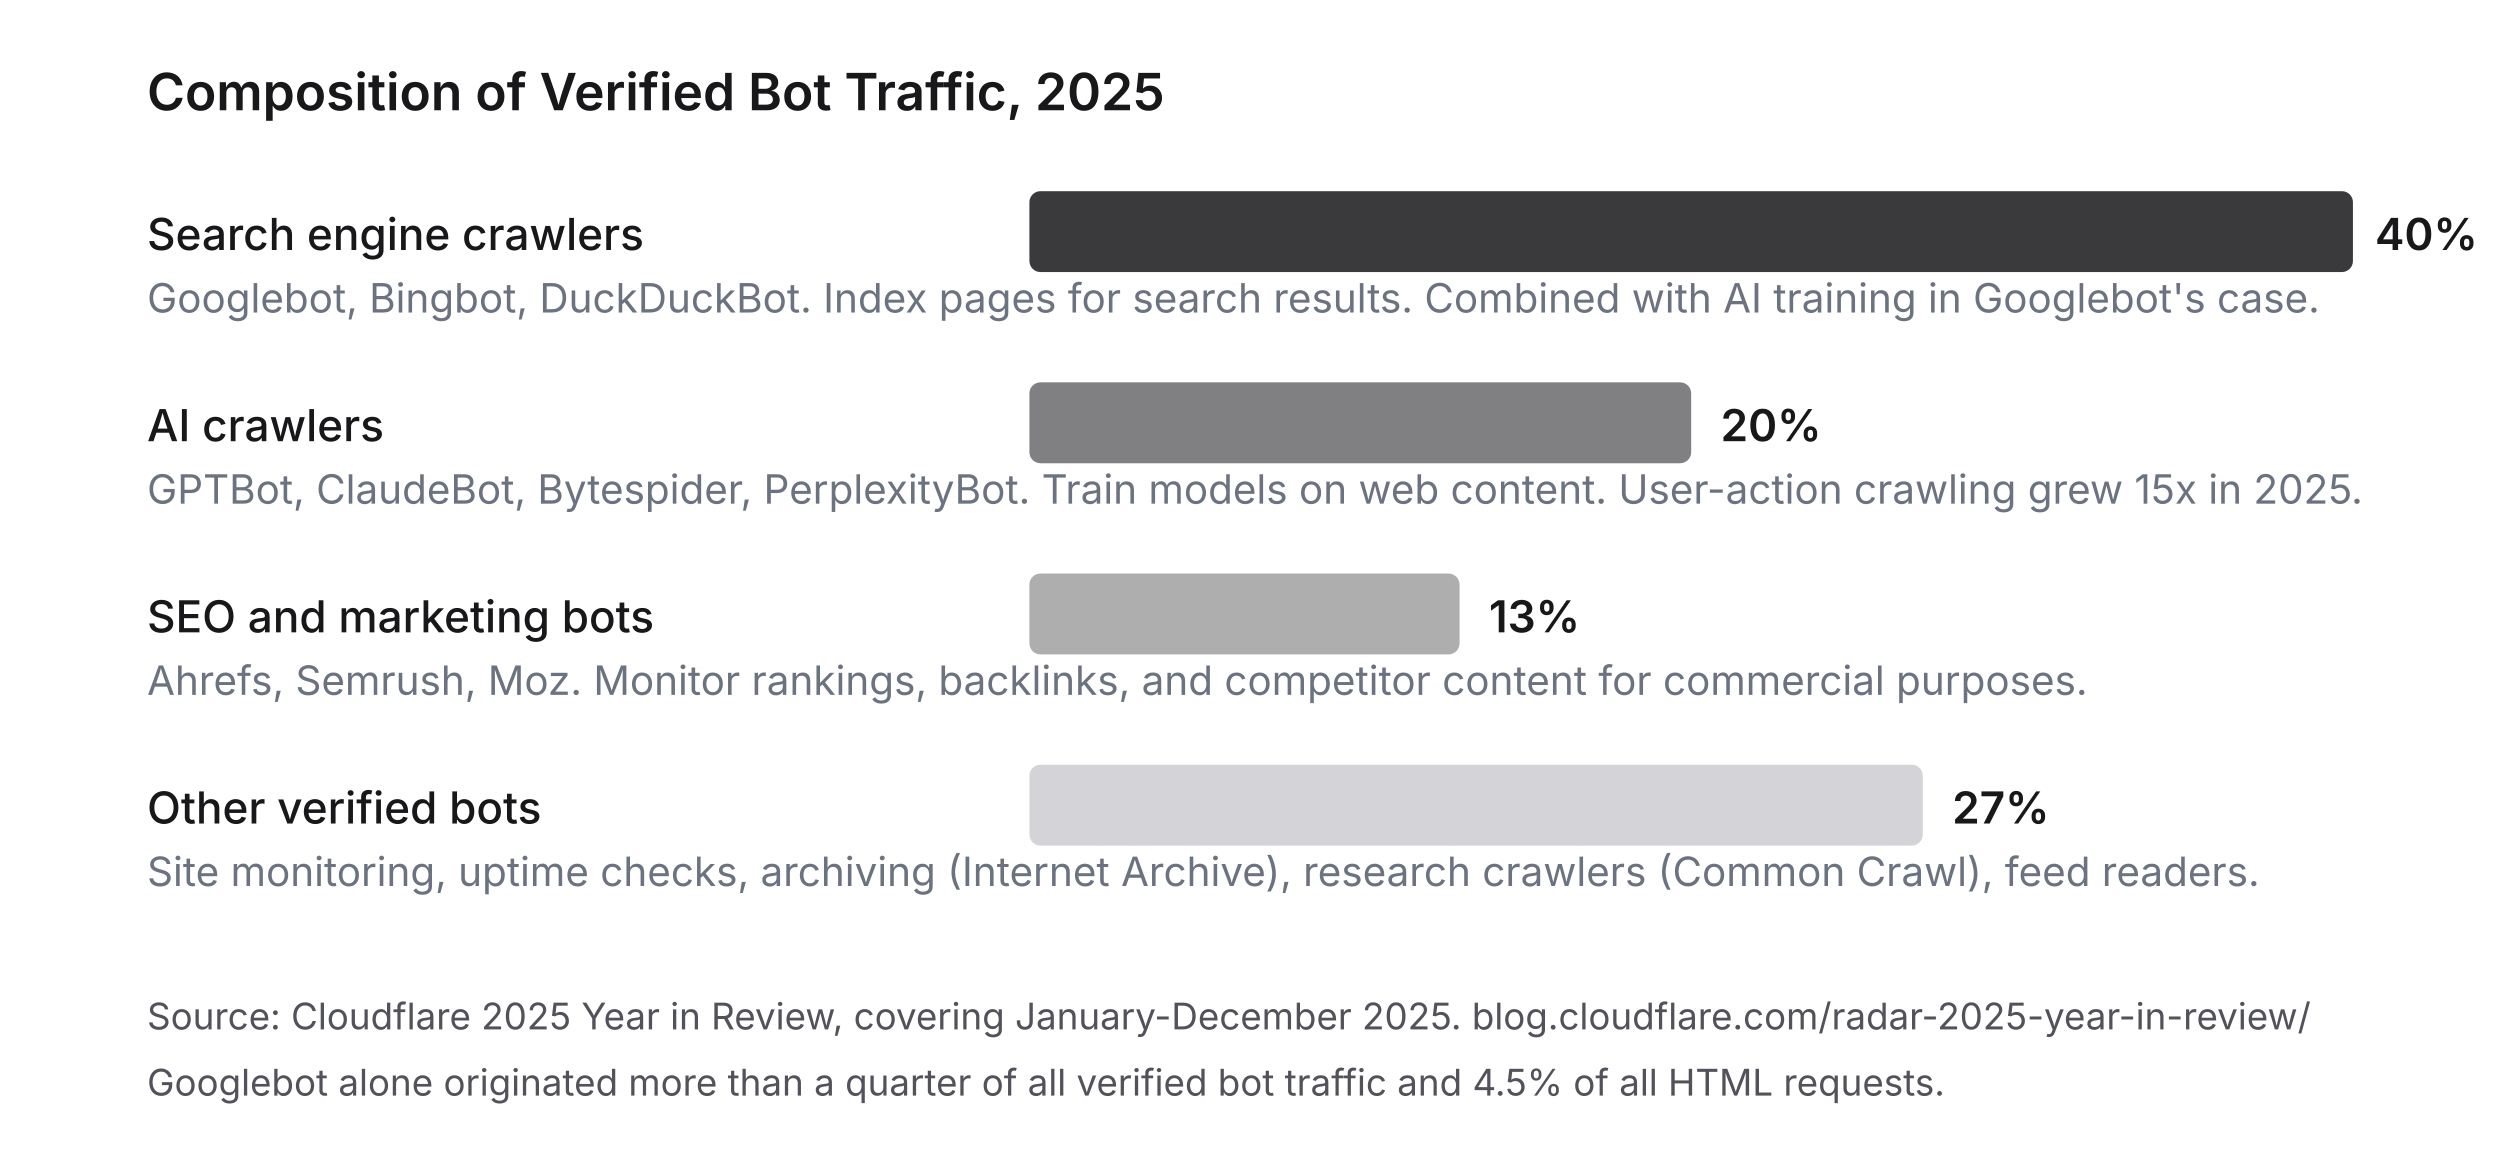
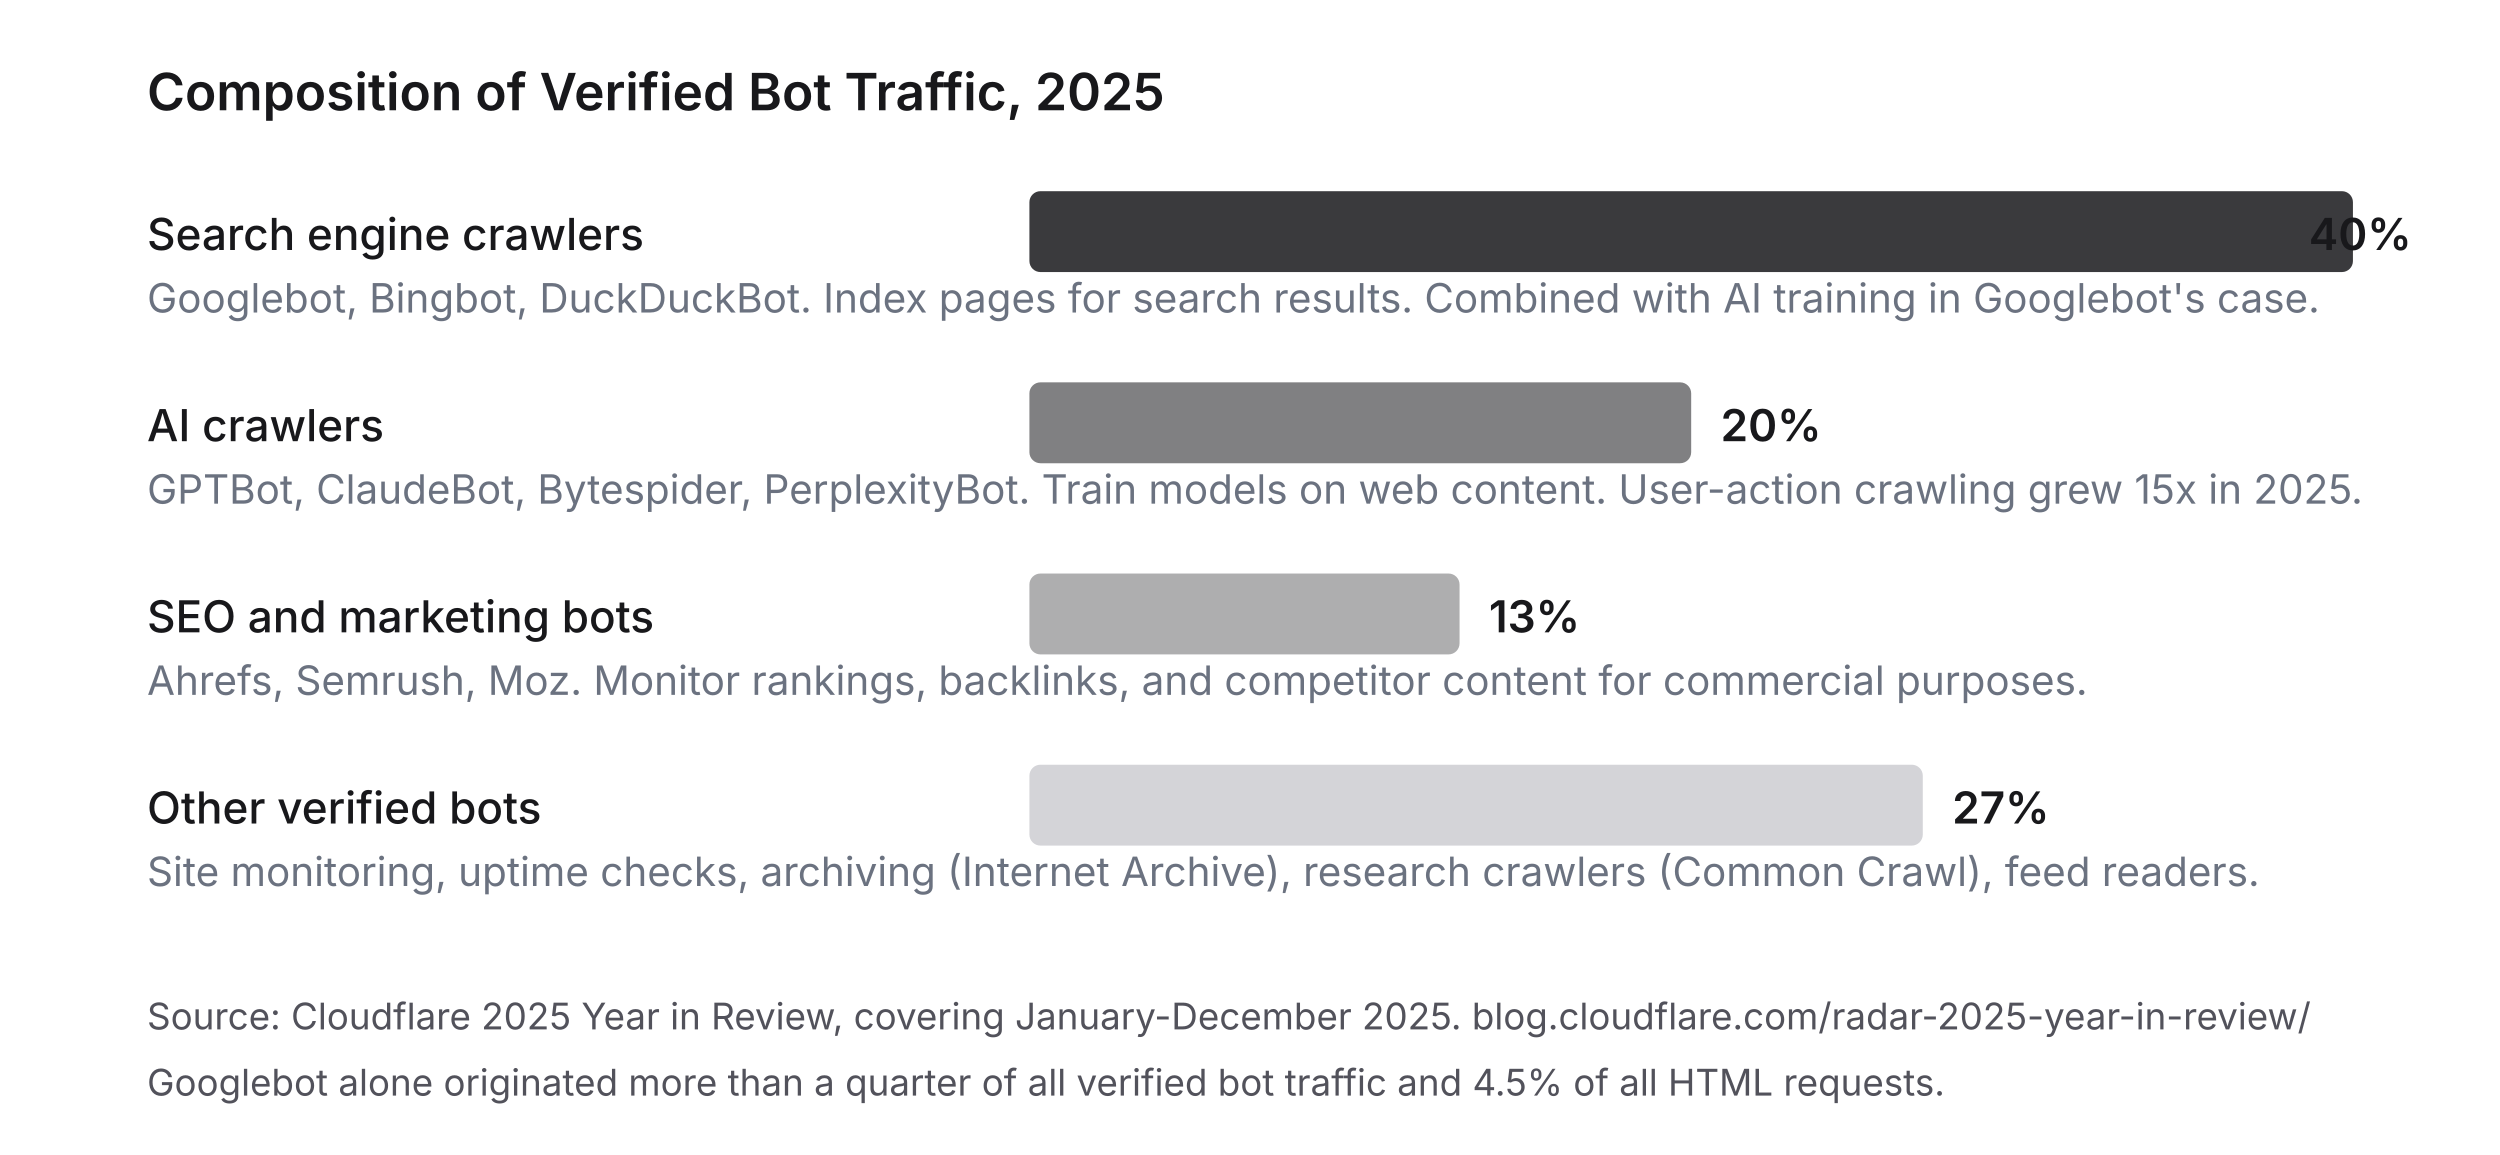
<svg xmlns="http://www.w3.org/2000/svg" viewBox="0 0 680 314" width="680" height="314">
  <style>
    text { font-family: Inter, system-ui, sans-serif; }
    .title { font-size: 14px; font-weight: 600; fill: #18181b; }
    .label { font-size: 12px; fill: #18181b; font-weight: 500; }
    .pct { font-size: 12px; fill: #18181b; font-weight: 600; }
    .sub { font-size: 11px; fill: #6b7280; }
    .note { font-size: 10px; fill: #52525b; }
  </style>
  <text x="40" y="30" class="title">Composition of Verified Bot Traffic, 2025</text>
  <text x="40" y="68" class="label">Search engine crawlers</text>
  <rect x="280" y="52" width="360" height="22" rx="3" fill="#18181b" opacity="0.85" />
-   <text x="646" y="68" class="pct">40%</text>
+   <text x="628" y="68" class="pct">40%</text>
  <text x="40" y="85" class="sub">Googlebot, Bingbot, DuckDuckBot. Index pages for search results. Combined with AI training in Googlebot's case.</text>
  <text x="40" y="120" class="label">AI crawlers</text>
  <rect x="280" y="104" width="180" height="22" rx="3" fill="#18181b" opacity="0.55" />
  <text x="468" y="120" class="pct">20%</text>
  <text x="40" y="137" class="sub">GPTBot, ClaudeBot, Bytespider, PerplexityBot. Train models on web content. User-action crawling grew 15x in 2025.</text>
  <text x="40" y="172" class="label">SEO and marketing bots</text>
  <rect x="280" y="156" width="117" height="22" rx="3" fill="#18181b" opacity="0.35" />
  <text x="405" y="172" class="pct">13%</text>
  <text x="40" y="189" class="sub">Ahrefs, Semrush, Moz. Monitor rankings, backlinks, and competitor content for commercial purposes.</text>
  <text x="40" y="224" class="label">Other verified bots</text>
  <rect x="280" y="208" width="243" height="22" rx="3" fill="#d4d4d8" />
  <text x="531" y="224" class="pct" fill="#71717a">27%</text>
  <text x="40" y="241" class="sub">Site monitoring, uptime checks, archiving (Internet Archive), research crawlers (Common Crawl), feed readers.</text>
  <text x="40" y="280" class="note">Source: Cloudflare 2025 Year in Review, covering January-December 2025. blog.cloudflare.com/radar-2025-year-in-review/</text>
  <text x="40" y="298" class="note">Googlebot alone originated more than a quarter of all verified bot traffic and 4.5% of all HTML requests.</text>
</svg>
